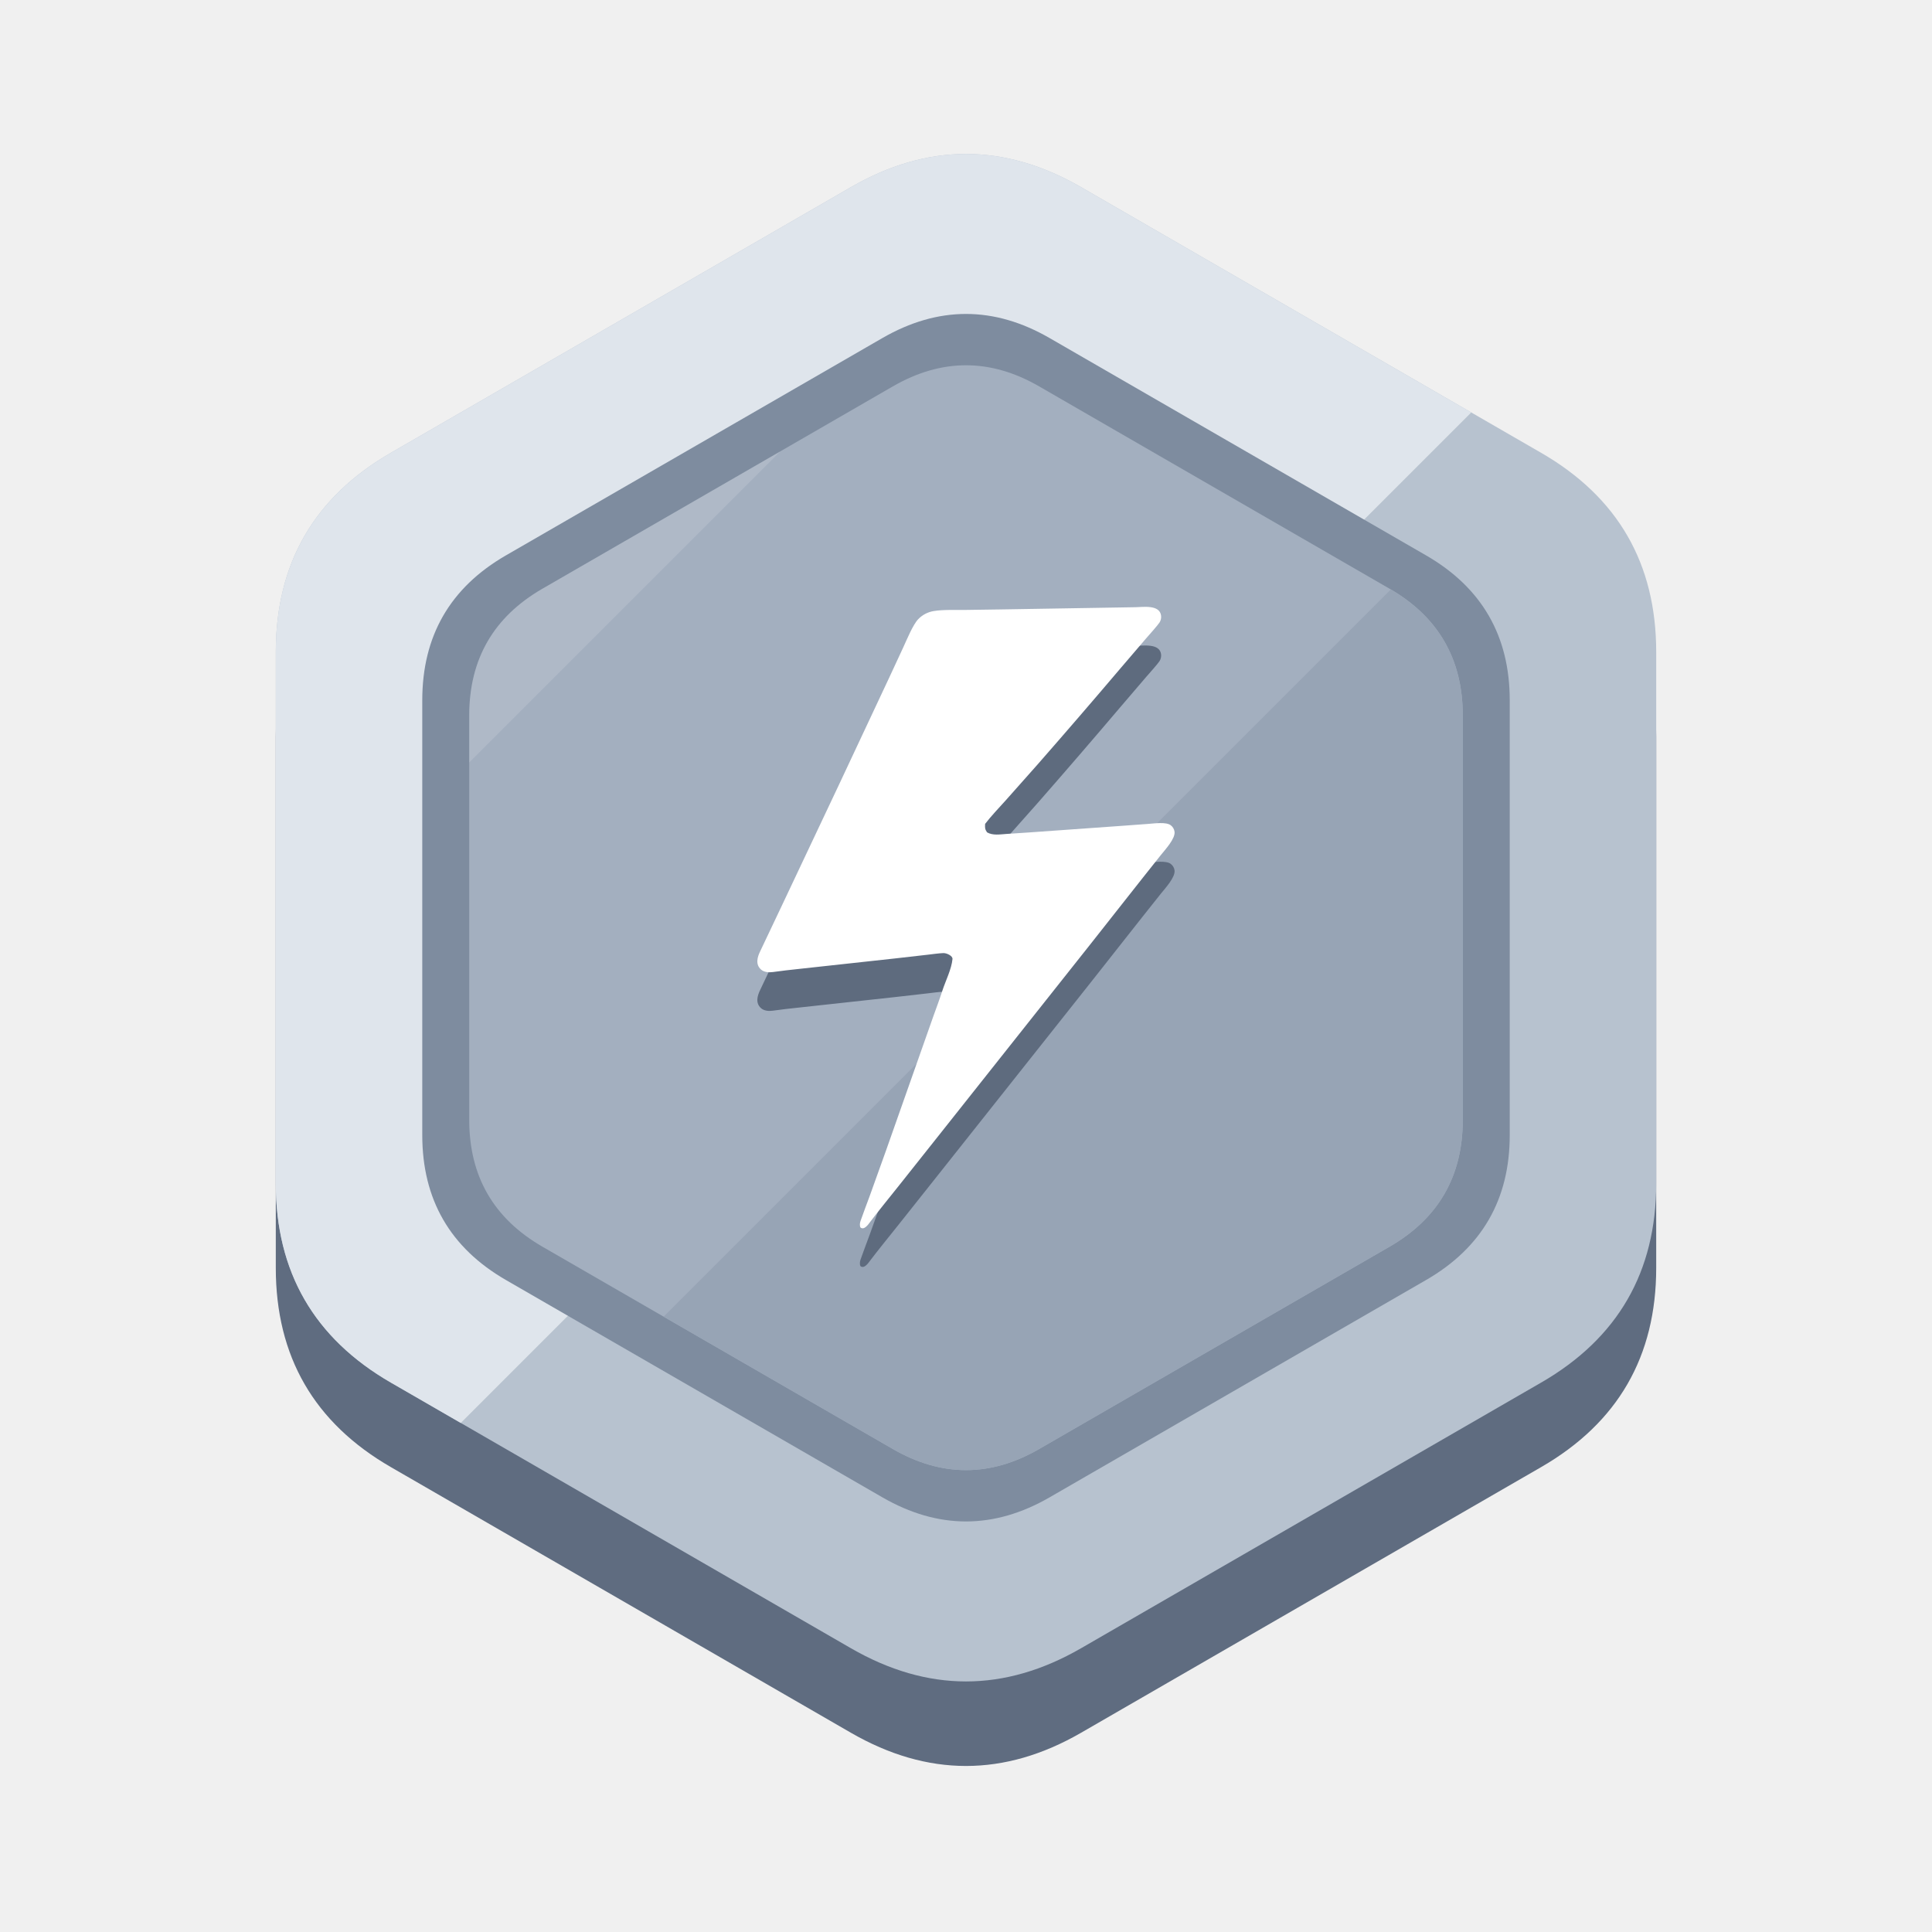
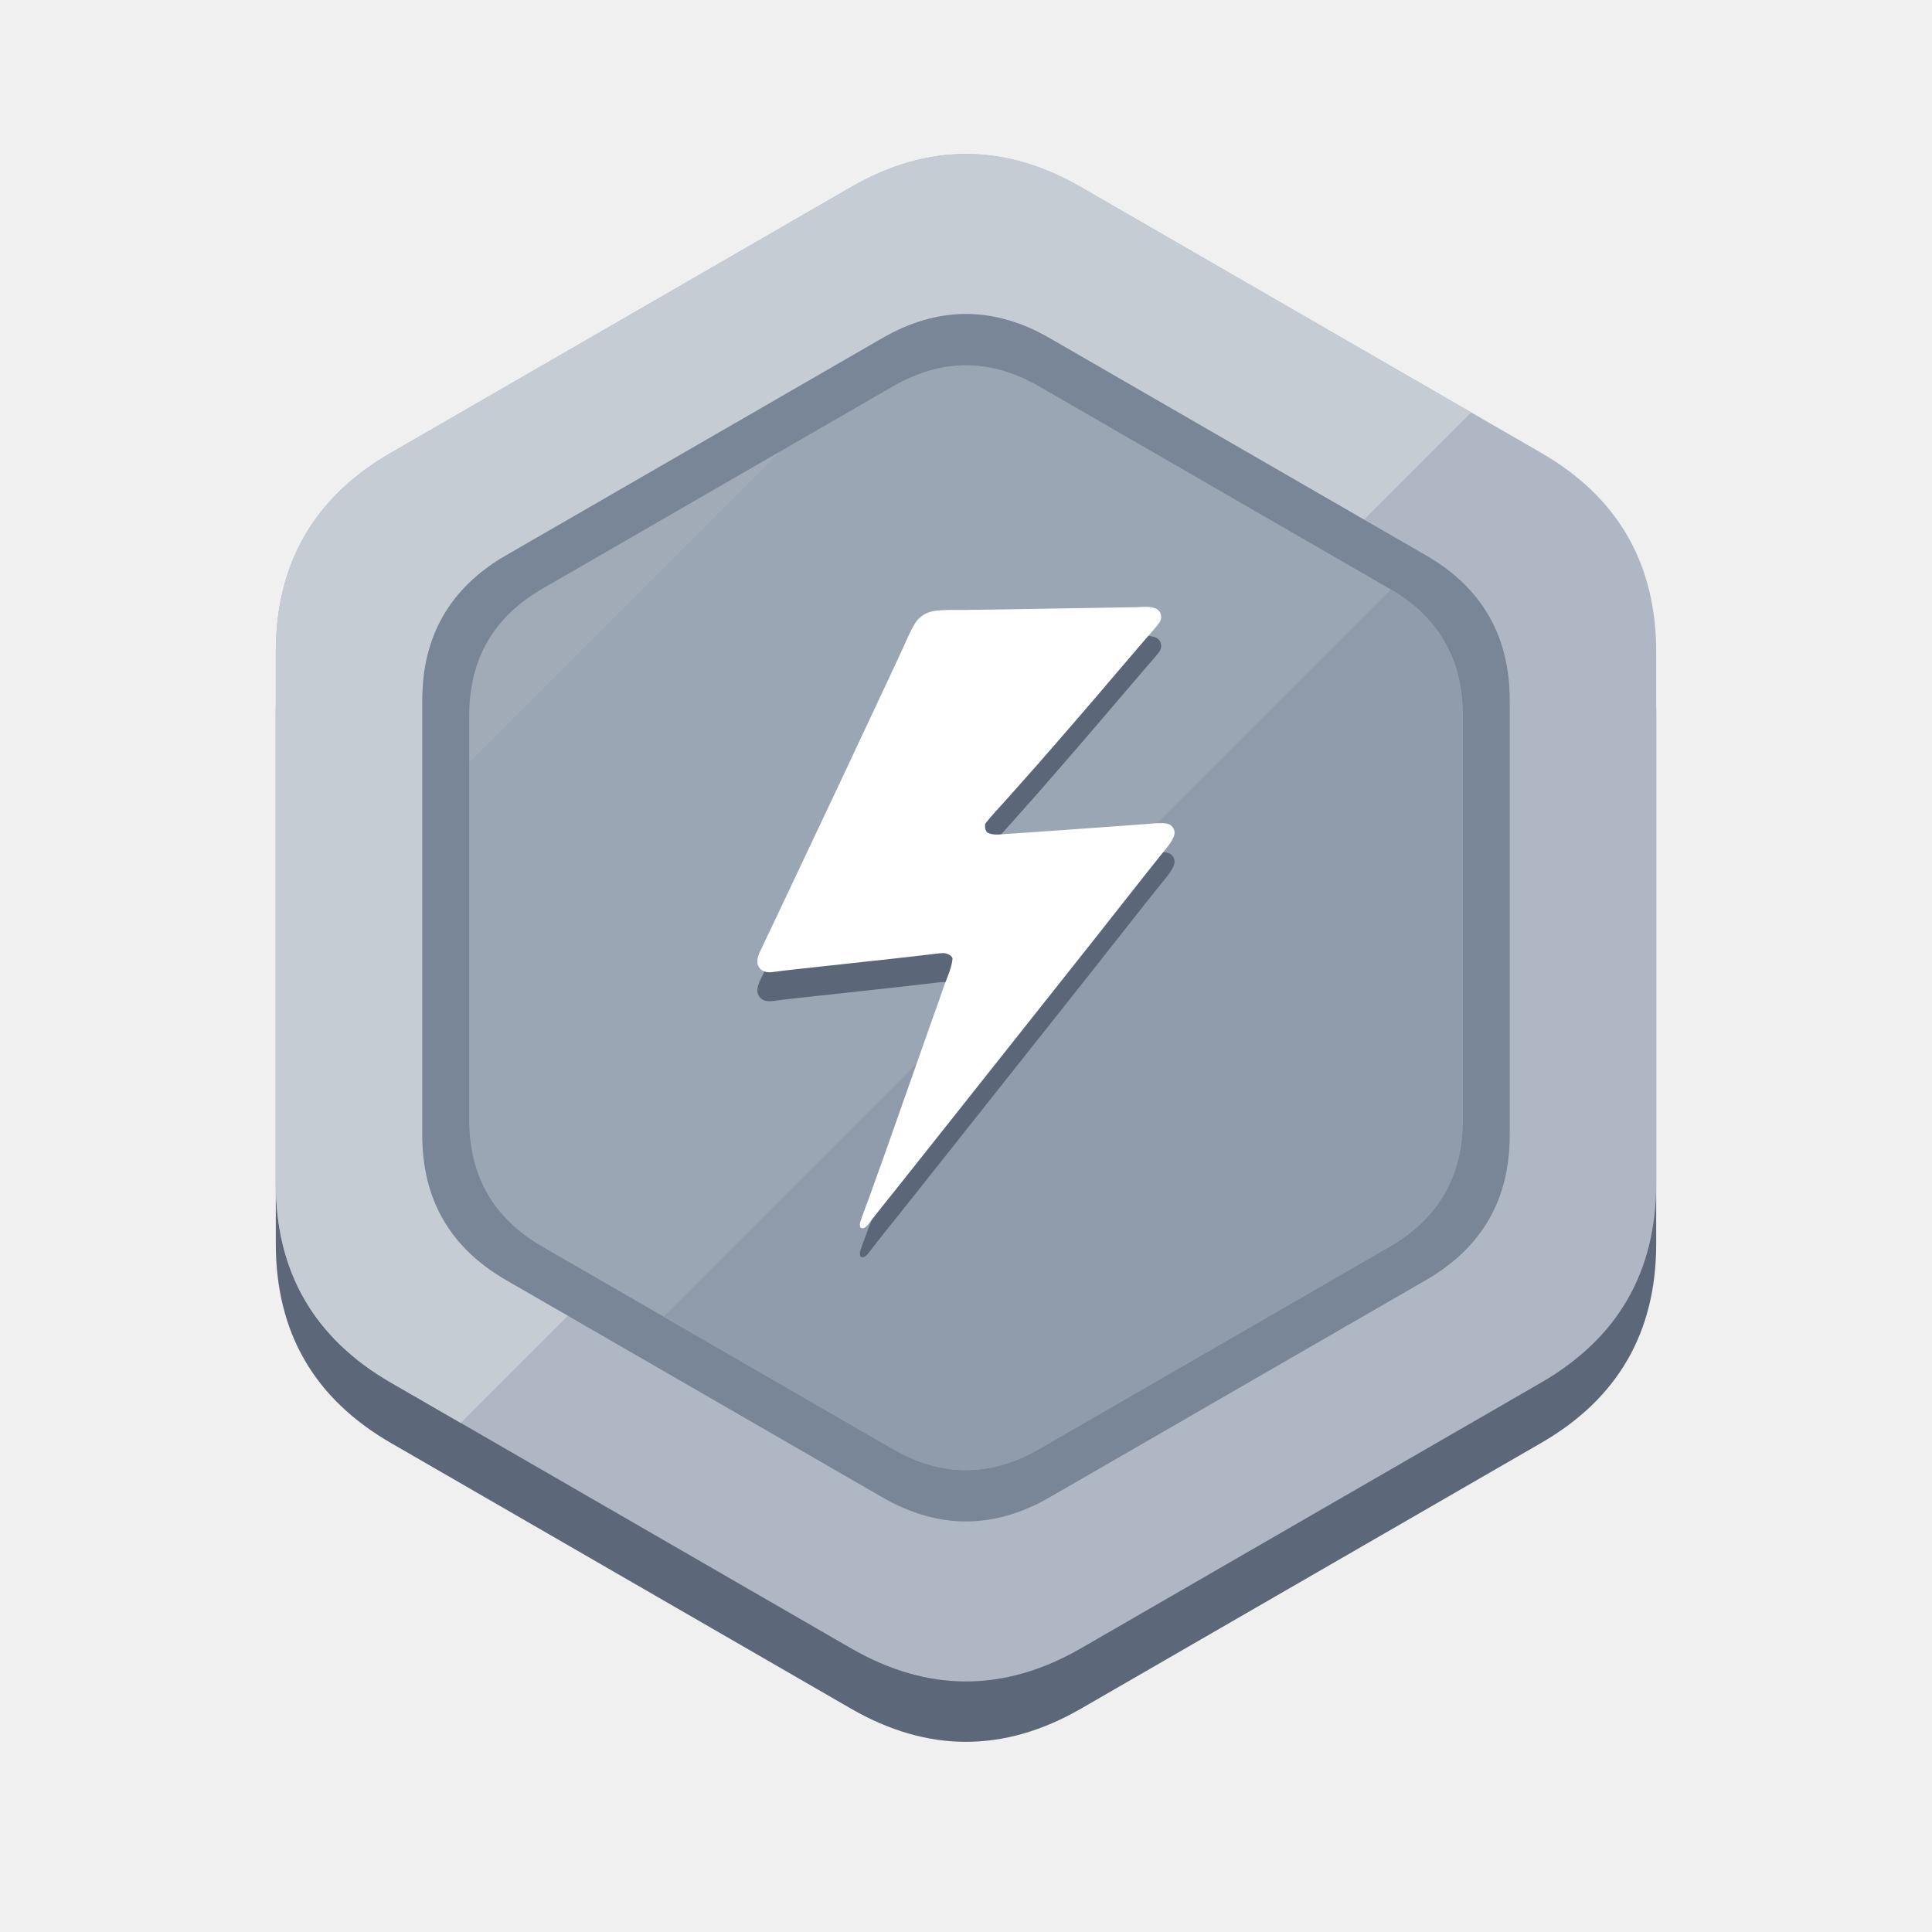
<svg xmlns="http://www.w3.org/2000/svg" viewBox="0 0 160 160" width="160" height="160">
  <defs>
    <clipPath id="A-reactivite-argent-o">
      <path d="M70.47 15.50Q80.00 10.00 89.53 15.50L127.63 37.50Q137.16 43.00 137.16 54.00L137.16 98.00Q137.16 109.00 127.63 114.50L89.53 136.50Q80.00 142.00 70.47 136.50L32.37 114.50Q22.84 109.00 22.84 98.00L22.84 54.00Q22.84 43.00 32.37 37.50Z" />
    </clipPath>
    <clipPath id="A-reactivite-argent-f">
      <path d="M73.94 32.00Q80.00 28.50 86.06 32.00L115.07 48.75Q121.14 52.25 121.14 59.25L121.14 92.75Q121.14 99.75 115.07 103.25L86.06 120.00Q80.00 123.50 73.94 120.00L44.93 103.25Q38.86 99.75 38.86 92.75L38.86 59.25Q38.86 52.25 44.93 48.75Z" />
    </clipPath>
  </defs>
-   <g fill="#5F6C80" transform="translate(0 7)">
+   <g fill="#5C687A" transform="translate(0 5)">
    <path d="M70.47 15.50Q80.00 10.00 89.53 15.50L127.63 37.50Q137.16 43.00 137.16 54.00L137.16 98.00Q137.16 109.00 127.63 114.50L89.53 136.50Q80.00 142.00 70.47 136.50L32.37 114.50Q22.84 109.00 22.84 98.00L22.84 54.00Q22.84 43.00 32.37 37.50Z" />
  </g>
-   <g fill="#B7C2CF">
+   <g fill="#AEB7C3">
    <path d="M70.47 15.50Q80.00 10.00 89.53 15.50L127.63 37.50Q137.16 43.00 137.16 54.00L137.16 98.00Q137.16 109.00 127.63 114.50L89.53 136.50Q80.00 142.00 70.47 136.50L32.37 114.50Q22.84 109.00 22.84 98.00L22.84 54.00Q22.84 43.00 32.37 37.50Z" />
  </g>
-   <g fill="#DFE5EC" clip-path="url(#A-reactivite-argent-o)">
+   <g fill="#C5CCD4" clip-path="url(#A-reactivite-argent-o)">
    <polygon points="480,-324 -320,476 -320,-324" />
  </g>
-   <g fill="#7E8C9F">
+   <g fill="#798697">
    <path d="M73.07 28.00Q80.00 24.00 86.93 28.00L118.11 46.00Q125.03 50.00 125.03 58.00L125.03 94.00Q125.03 102.00 118.11 106.00L86.93 124.00Q80.00 128.00 73.07 124.00L41.89 106.00Q34.97 102.00 34.97 94.00L34.97 58.00Q34.97 50.00 41.89 46.00Z" />
  </g>
-   <g fill="#A3AFBF">
+   <g fill="#9BA6B4">
    <path d="M73.94 32.00Q80.00 28.50 86.06 32.00L115.07 48.75Q121.14 52.25 121.14 59.25L121.14 92.75Q121.14 99.75 115.07 103.25L86.06 120.00Q80.00 123.50 73.94 120.00L44.93 103.25Q38.86 99.75 38.86 92.75L38.86 59.25Q38.86 52.25 44.93 48.75Z" />
  </g>
-   <g fill="#97A4B5" clip-path="url(#A-reactivite-argent-f)">
+   <g fill="#909CAB" clip-path="url(#A-reactivite-argent-f)">
    <polygon points="480,-316 -320,484 480,476" />
  </g>
-   <g fill="#FFFFFF" fill-opacity="0.13" clip-path="url(#A-reactivite-argent-f)">
+   <g fill="#FFFFFF" fill-opacity="0.06" clip-path="url(#A-reactivite-argent-f)">
    <polygon points="20,70 74,16 86,16 20,82" />
  </g>
-   <g fill="#5E6B7E" transform="translate(53.5215 52.8798) scale(0.0633)">
+   <g fill="#5B6778" transform="translate(53.5215 52.0798) scale(0.0633)">
    <path transform="matrix(0.816406 0 0 0.816406 0.000488281 0)" d="M783.932 11.74C796.819 11.43 822.602 7.521 824.962 25.086C825.474 28.917 824.638 32.807 822.597 36.089C819.62 40.803 805.609 56.364 801.018 61.67C787.421 77.377 773.912 93.159 760.491 109.017C716.379 160.997 671.858 212.628 626.933 263.907L576.533 320.67C566.385 331.965 551.877 347.248 542.996 358.973C542.725 365.322 542.492 367.184 546.098 372.55C555.513 377.929 567.03 375.736 577.522 375.062L613.751 372.658L763.891 361.971L804.945 358.945C814.288 358.261 832.838 355.63 840.249 360.986C843.749 363.494 846.043 367.351 846.576 371.624C847.866 382.823 831.544 400.198 824.651 408.875L795.678 445.321L710.079 553.883L468.435 858.595L404.495 939.125C387.867 959.952 371.174 980.395 355.096 1001.66C352.114 1004.91 347.654 1009.27 343.286 1005.82C341.665 1002.52 342.302 998.304 343.473 994.967C348.084 981.815 353.166 968.599 357.963 955.519L384.182 882.469L459.856 667.788C464.771 654.031 469.81 640.709 474.548 626.126C479.552 610.72 489.211 591.717 490.711 575.575C491.201 570.306 481.11 565.794 476.021 566.016C467.942 566.368 459.47 567.67 451.123 568.614L398.938 574.558L244.109 591.456C230.279 592.881 216.569 594.504 202.795 596.403C196.498 597.271 188.759 596.778 183.831 592.338C174.645 584.063 177.919 572.542 182.641 562.916C194.676 537.809 206.558 512.647 218.434 487.468L308.555 296.692L389.933 123.268L412.011 75.692C417.707 63.397 427.275 39.816 435.87 30.842C442.469 24.004 451.099 19.479 460.476 17.939C475.342 15.353 498.038 16.316 513.567 16.084C531.485 15.816 549.517 15.536 567.436 15.31L783.932 11.74Z" />
  </g>
  <g transform="translate(53.5215 49.6798) scale(0.0633)">
    <g fill="#FFFFFF">
      <path transform="matrix(0.816406 0 0 0.816406 0.000488281 0)" d="M783.932 11.74C796.819 11.43 822.602 7.521 824.962 25.086C825.474 28.917 824.638 32.807 822.597 36.089C819.62 40.803 805.609 56.364 801.018 61.67C787.421 77.377 773.912 93.159 760.491 109.017C716.379 160.997 671.858 212.628 626.933 263.907L576.533 320.67C566.385 331.965 551.877 347.248 542.996 358.973C542.725 365.322 542.492 367.184 546.098 372.55C555.513 377.929 567.03 375.736 577.522 375.062L613.751 372.658L763.891 361.971L804.945 358.945C814.288 358.261 832.838 355.63 840.249 360.986C843.749 363.494 846.043 367.351 846.576 371.624C847.866 382.823 831.544 400.198 824.651 408.875L795.678 445.321L710.079 553.883L468.435 858.595L404.495 939.125C387.867 959.952 371.174 980.395 355.096 1001.66C352.114 1004.91 347.654 1009.27 343.286 1005.82C341.665 1002.52 342.302 998.304 343.473 994.967C348.084 981.815 353.166 968.599 357.963 955.519L384.182 882.469L459.856 667.788C464.771 654.031 469.81 640.709 474.548 626.126C479.552 610.72 489.211 591.717 490.711 575.575C491.201 570.306 481.11 565.794 476.021 566.016C467.942 566.368 459.47 567.67 451.123 568.614L398.938 574.558L244.109 591.456C230.279 592.881 216.569 594.504 202.795 596.403C196.498 597.271 188.759 596.778 183.831 592.338C174.645 584.063 177.919 572.542 182.641 562.916C194.676 537.809 206.558 512.647 218.434 487.468L308.555 296.692L389.933 123.268L412.011 75.692C417.707 63.397 427.275 39.816 435.87 30.842C442.469 24.004 451.099 19.479 460.476 17.939C475.342 15.353 498.038 16.316 513.567 16.084C531.485 15.816 549.517 15.536 567.436 15.31L783.932 11.74Z" />
    </g>
  </g>
</svg>
